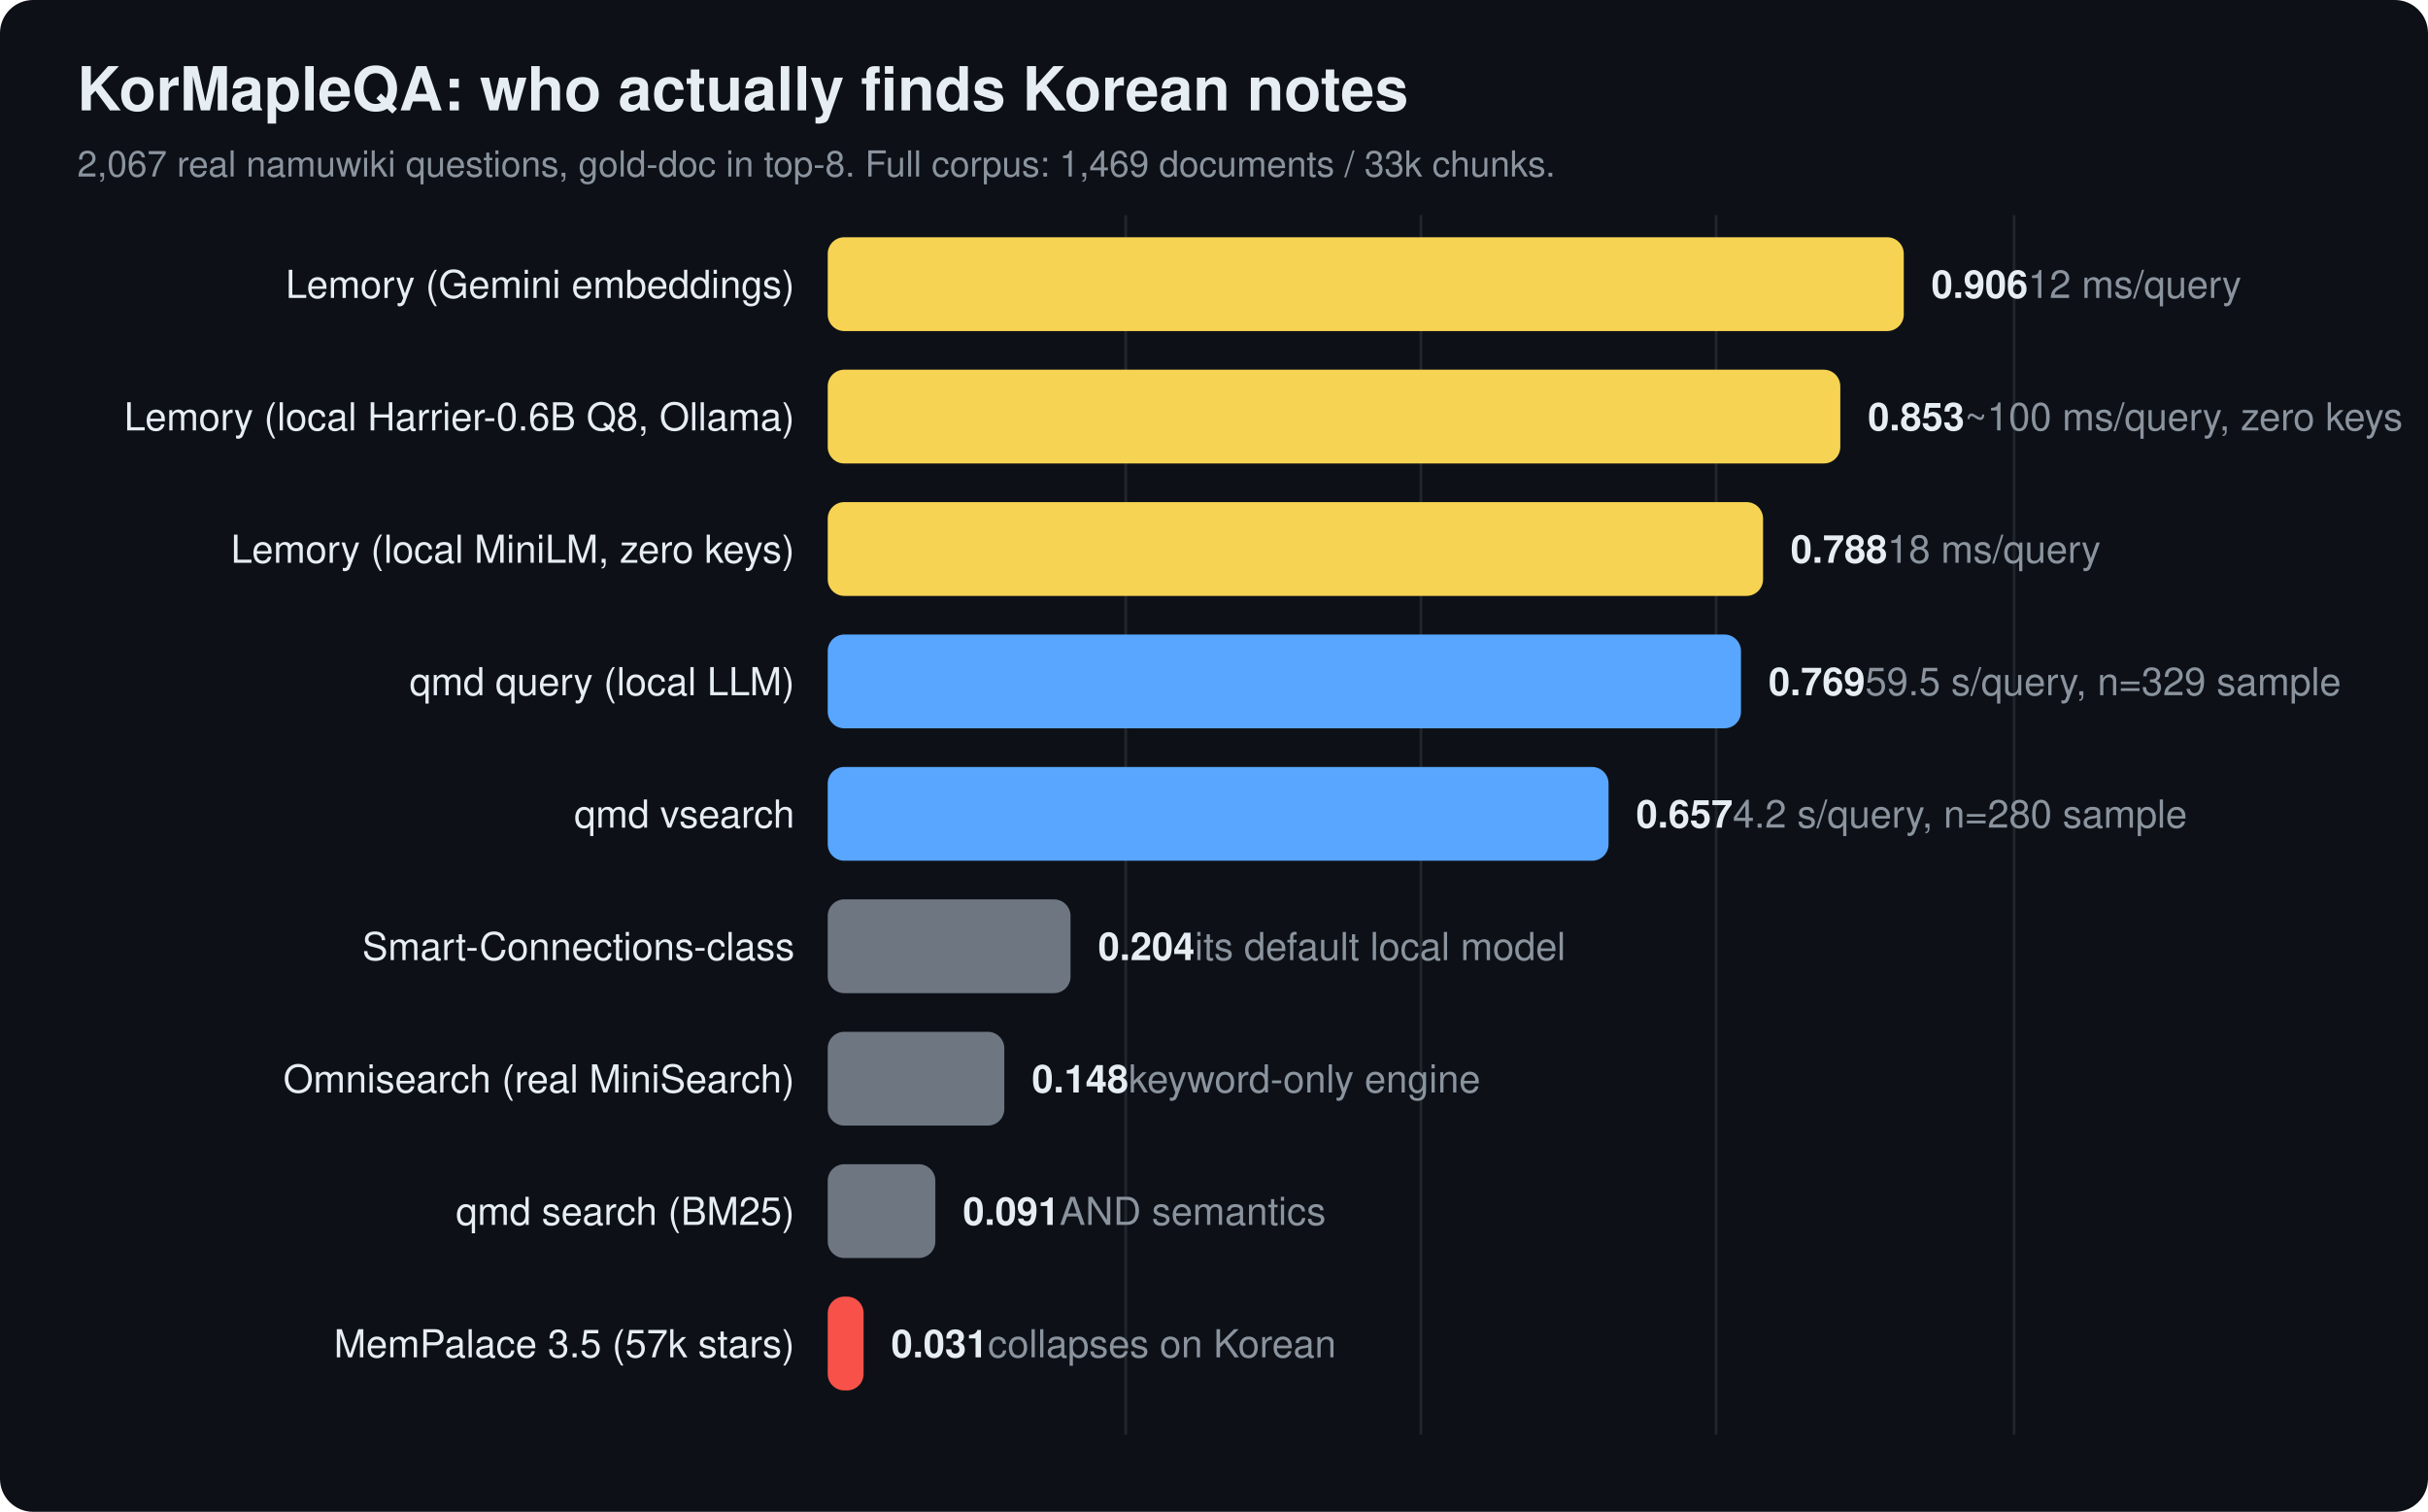
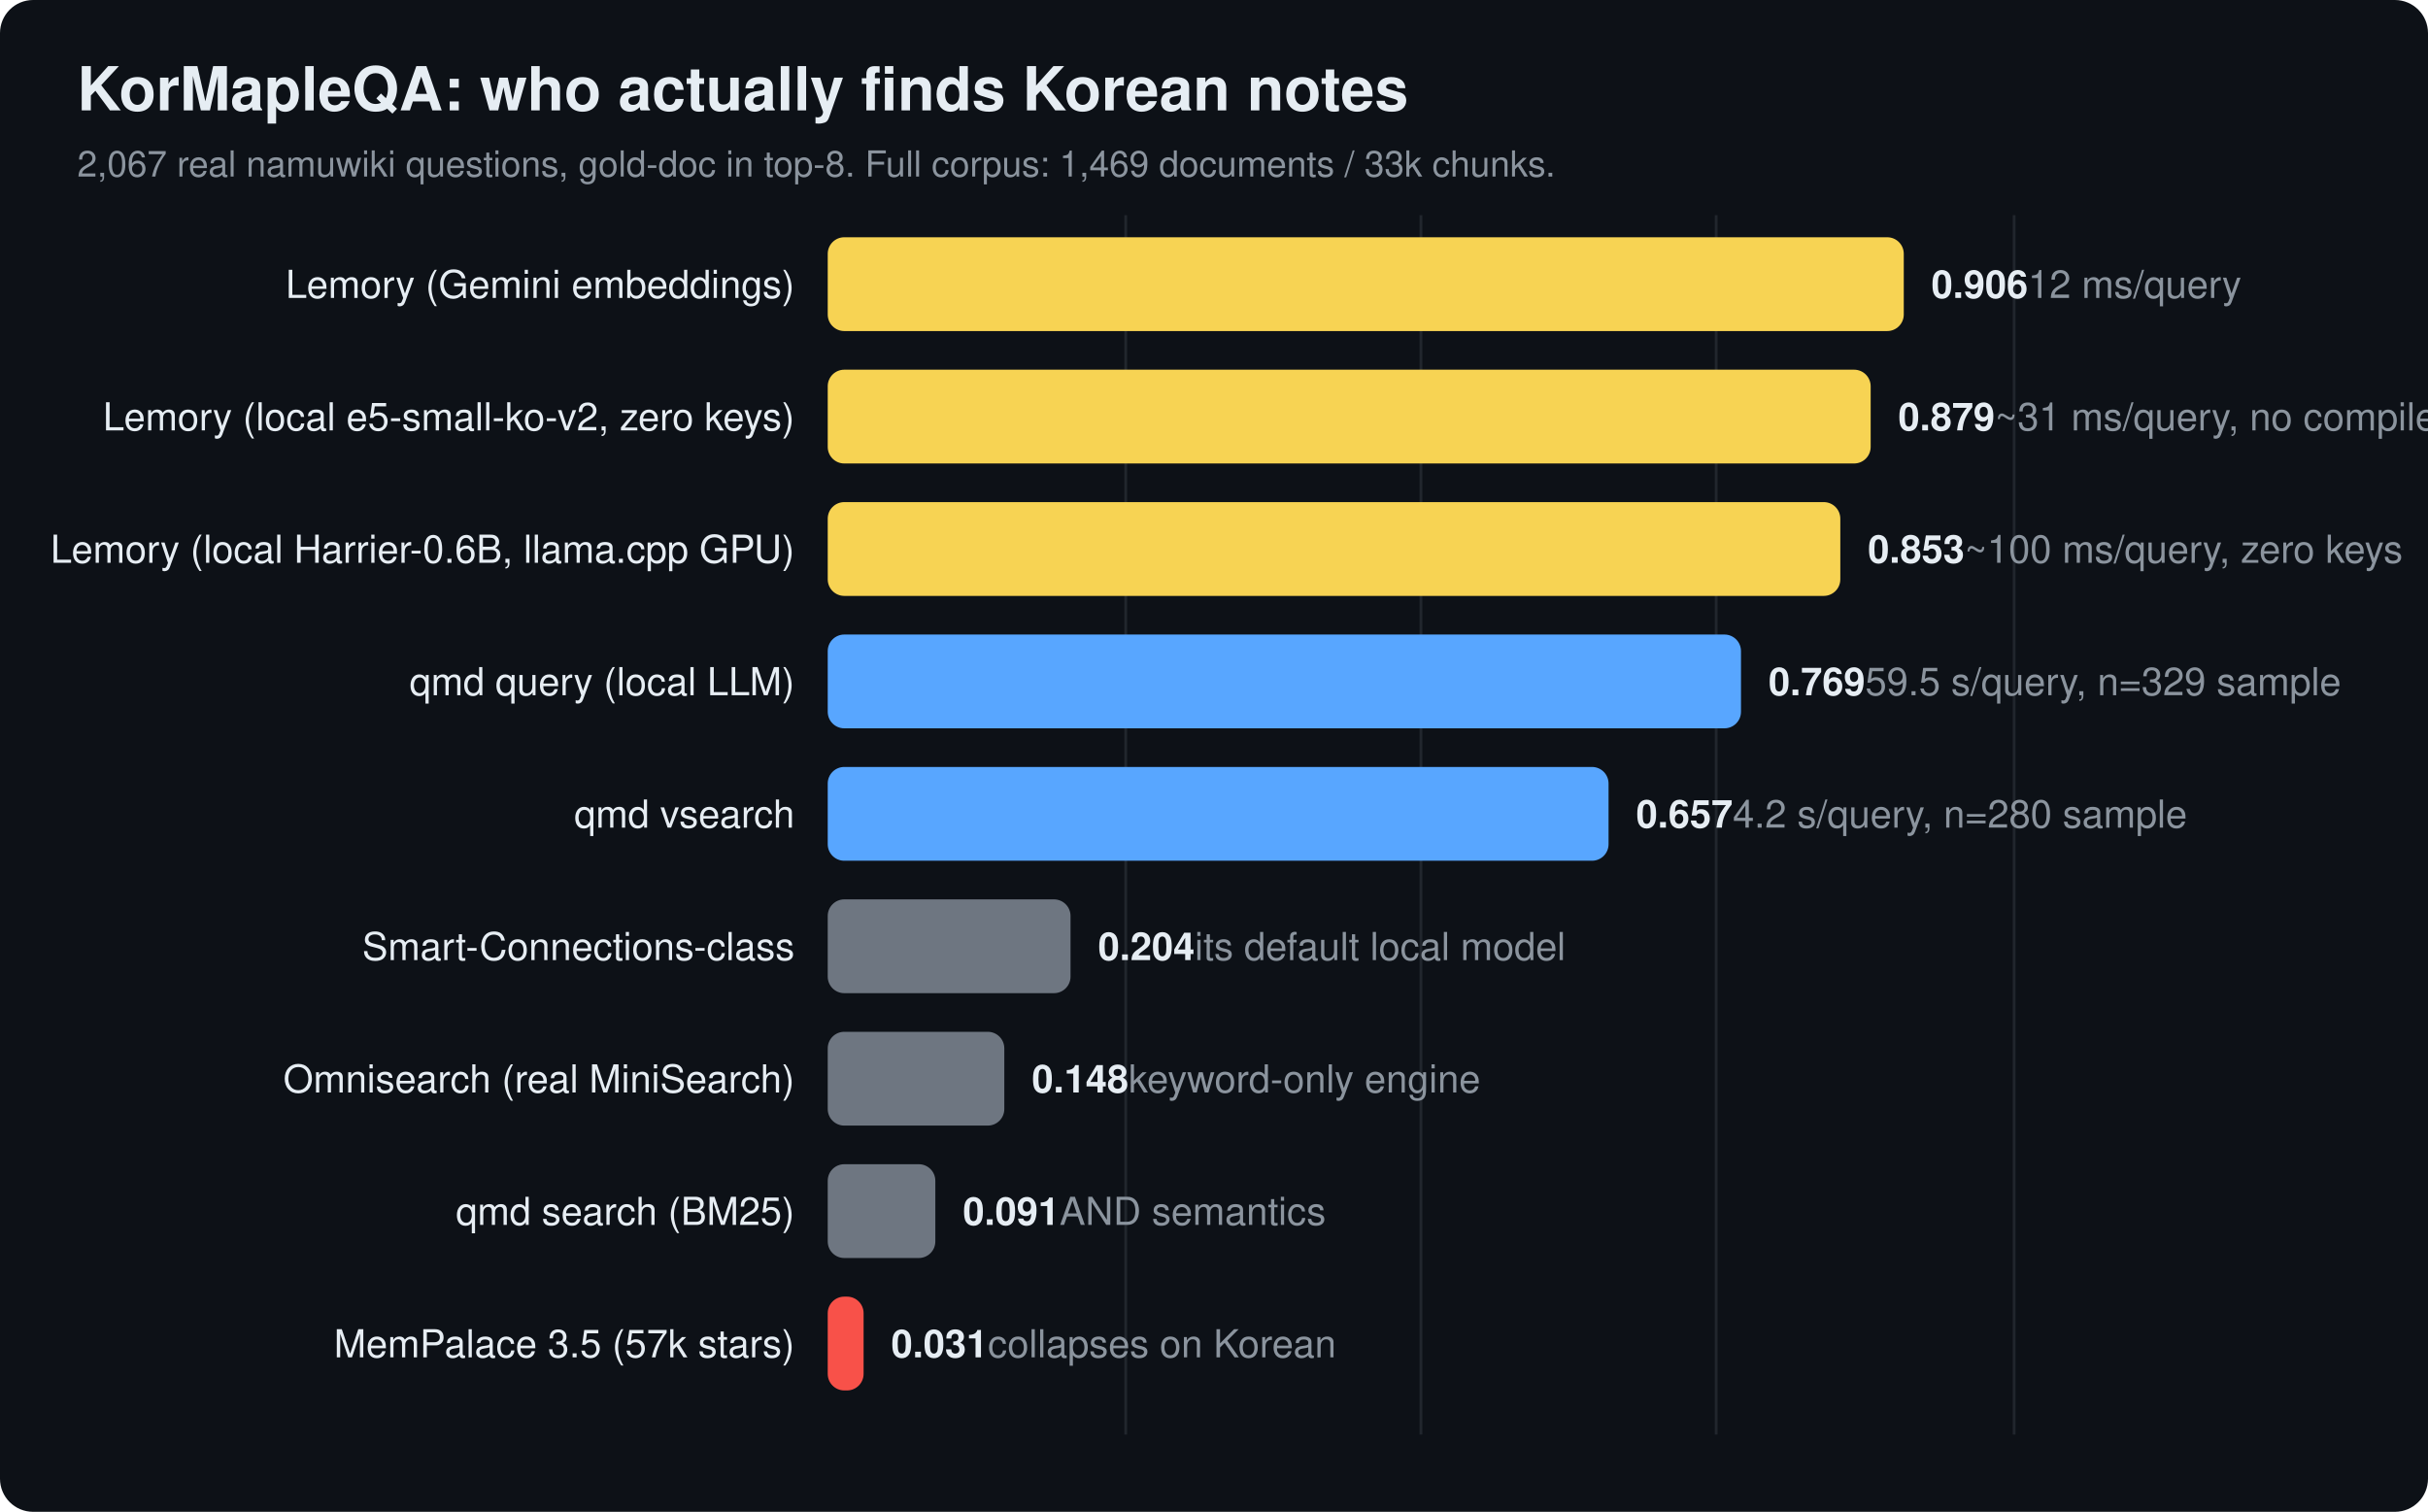
<svg xmlns="http://www.w3.org/2000/svg" width="880" height="548" font-family="-apple-system,Segoe UI,Helvetica,Arial,sans-serif">
  <rect width="880" height="548" rx="12" fill="#0d1117" />
  <text x="28" y="40" fill="#e6edf3" font-size="22" font-weight="700">KorMapleQA: who actually finds Korean notes</text>
  <text x="28" y="64" fill="#8b949e" font-size="13">2,067 real namuwiki questions, gold-doc in top-8. Full corpus: 1,469 documents / 33k chunks.</text>
  <line x1="408" y1="78" x2="408" y2="520" stroke="#21262d" />
  <line x1="515" y1="78" x2="515" y2="520" stroke="#21262d" />
  <line x1="622" y1="78" x2="622" y2="520" stroke="#21262d" />
  <line x1="730" y1="78" x2="730" y2="520" stroke="#21262d" />
  <text x="288" y="108.0" fill="#e6edf3" font-size="14" text-anchor="end">Lemory (Gemini embeddings)</text>
  <rect x="300" y="86" width="390" height="34" rx="6" fill="#f7d353" />
  <text x="700" y="108.0" fill="#e6edf3" font-size="14" font-weight="600">0.906<tspan fill="#8b949e" font-weight="400">  12 ms/query</tspan>
  </text>
-   <text x="288" y="156.0" fill="#e6edf3" font-size="14" text-anchor="end">Lemory (local Harrier-0.6B Q8, Ollama)</text>
-   <rect x="300" y="134" width="367" height="34" rx="6" fill="#f7d353" />
-   <text x="677" y="156.0" fill="#e6edf3" font-size="14" font-weight="600">0.853<tspan fill="#8b949e" font-weight="400">  ~100 ms/query, zero keys</tspan>
+   <text x="288" y="156.0" fill="#e6edf3" font-size="14" text-anchor="end">Lemory (local e5-small-ko-v2, zero keys)</text>
+   <rect x="300" y="134" width="378" height="34" rx="6" fill="#f7d353" />
+   <text x="688" y="156.0" fill="#e6edf3" font-size="14" font-weight="600">0.879<tspan fill="#8b949e" font-weight="400">  ~31 ms/query, no compile</tspan>
  </text>
-   <text x="288" y="204.0" fill="#e6edf3" font-size="14" text-anchor="end">Lemory (local MiniLM, zero keys)</text>
-   <rect x="300" y="182" width="339" height="34" rx="6" fill="#f7d353" />
-   <text x="649" y="204.0" fill="#e6edf3" font-size="14" font-weight="600">0.788<tspan fill="#8b949e" font-weight="400">  18 ms/query</tspan>
+   <text x="288" y="204.0" fill="#e6edf3" font-size="14" text-anchor="end">Lemory (local Harrier-0.6B, llama.cpp GPU)</text>
+   <rect x="300" y="182" width="367" height="34" rx="6" fill="#f7d353" />
+   <text x="677" y="204.0" fill="#e6edf3" font-size="14" font-weight="600">0.853<tspan fill="#8b949e" font-weight="400">  ~100 ms/query, zero keys</tspan>
  </text>
  <text x="288" y="252.0" fill="#e6edf3" font-size="14" text-anchor="end">qmd query (local LLM)</text>
  <rect x="300" y="230" width="331" height="34" rx="6" fill="#58a6ff" />
  <text x="641" y="252.0" fill="#e6edf3" font-size="14" font-weight="600">0.769<tspan fill="#8b949e" font-weight="400">  59.5 s/query, n=329 sample</tspan>
  </text>
  <text x="288" y="300.0" fill="#e6edf3" font-size="14" text-anchor="end">qmd vsearch</text>
  <rect x="300" y="278" width="283" height="34" rx="6" fill="#58a6ff" />
  <text x="593" y="300.0" fill="#e6edf3" font-size="14" font-weight="600">0.657<tspan fill="#8b949e" font-weight="400">  4.2 s/query, n=280 sample</tspan>
  </text>
  <text x="288" y="348.0" fill="#e6edf3" font-size="14" text-anchor="end">Smart-Connections-class</text>
  <rect x="300" y="326" width="88" height="34" rx="6" fill="#6e7681" />
  <text x="398" y="348.0" fill="#e6edf3" font-size="14" font-weight="600">0.204<tspan fill="#8b949e" font-weight="400">  its default local model</tspan>
  </text>
  <text x="288" y="396.0" fill="#e6edf3" font-size="14" text-anchor="end">Omnisearch (real MiniSearch)</text>
  <rect x="300" y="374" width="64" height="34" rx="6" fill="#6e7681" />
  <text x="374" y="396.0" fill="#e6edf3" font-size="14" font-weight="600">0.148<tspan fill="#8b949e" font-weight="400">  keyword-only engine</tspan>
  </text>
  <text x="288" y="444.0" fill="#e6edf3" font-size="14" text-anchor="end">qmd search (BM25)</text>
  <rect x="300" y="422" width="39" height="34" rx="6" fill="#6e7681" />
  <text x="349" y="444.0" fill="#e6edf3" font-size="14" font-weight="600">0.091<tspan fill="#8b949e" font-weight="400">  AND semantics</tspan>
  </text>
  <text x="288" y="492.0" fill="#e6edf3" font-size="14" text-anchor="end">MemPalace 3.5 (57k stars)</text>
  <rect x="300" y="470" width="13" height="34" rx="6" fill="#f85149" />
  <text x="323" y="492.0" fill="#e6edf3" font-size="14" font-weight="600">0.031<tspan fill="#8b949e" font-weight="400">  collapses on Korean</tspan>
  </text>
</svg>
